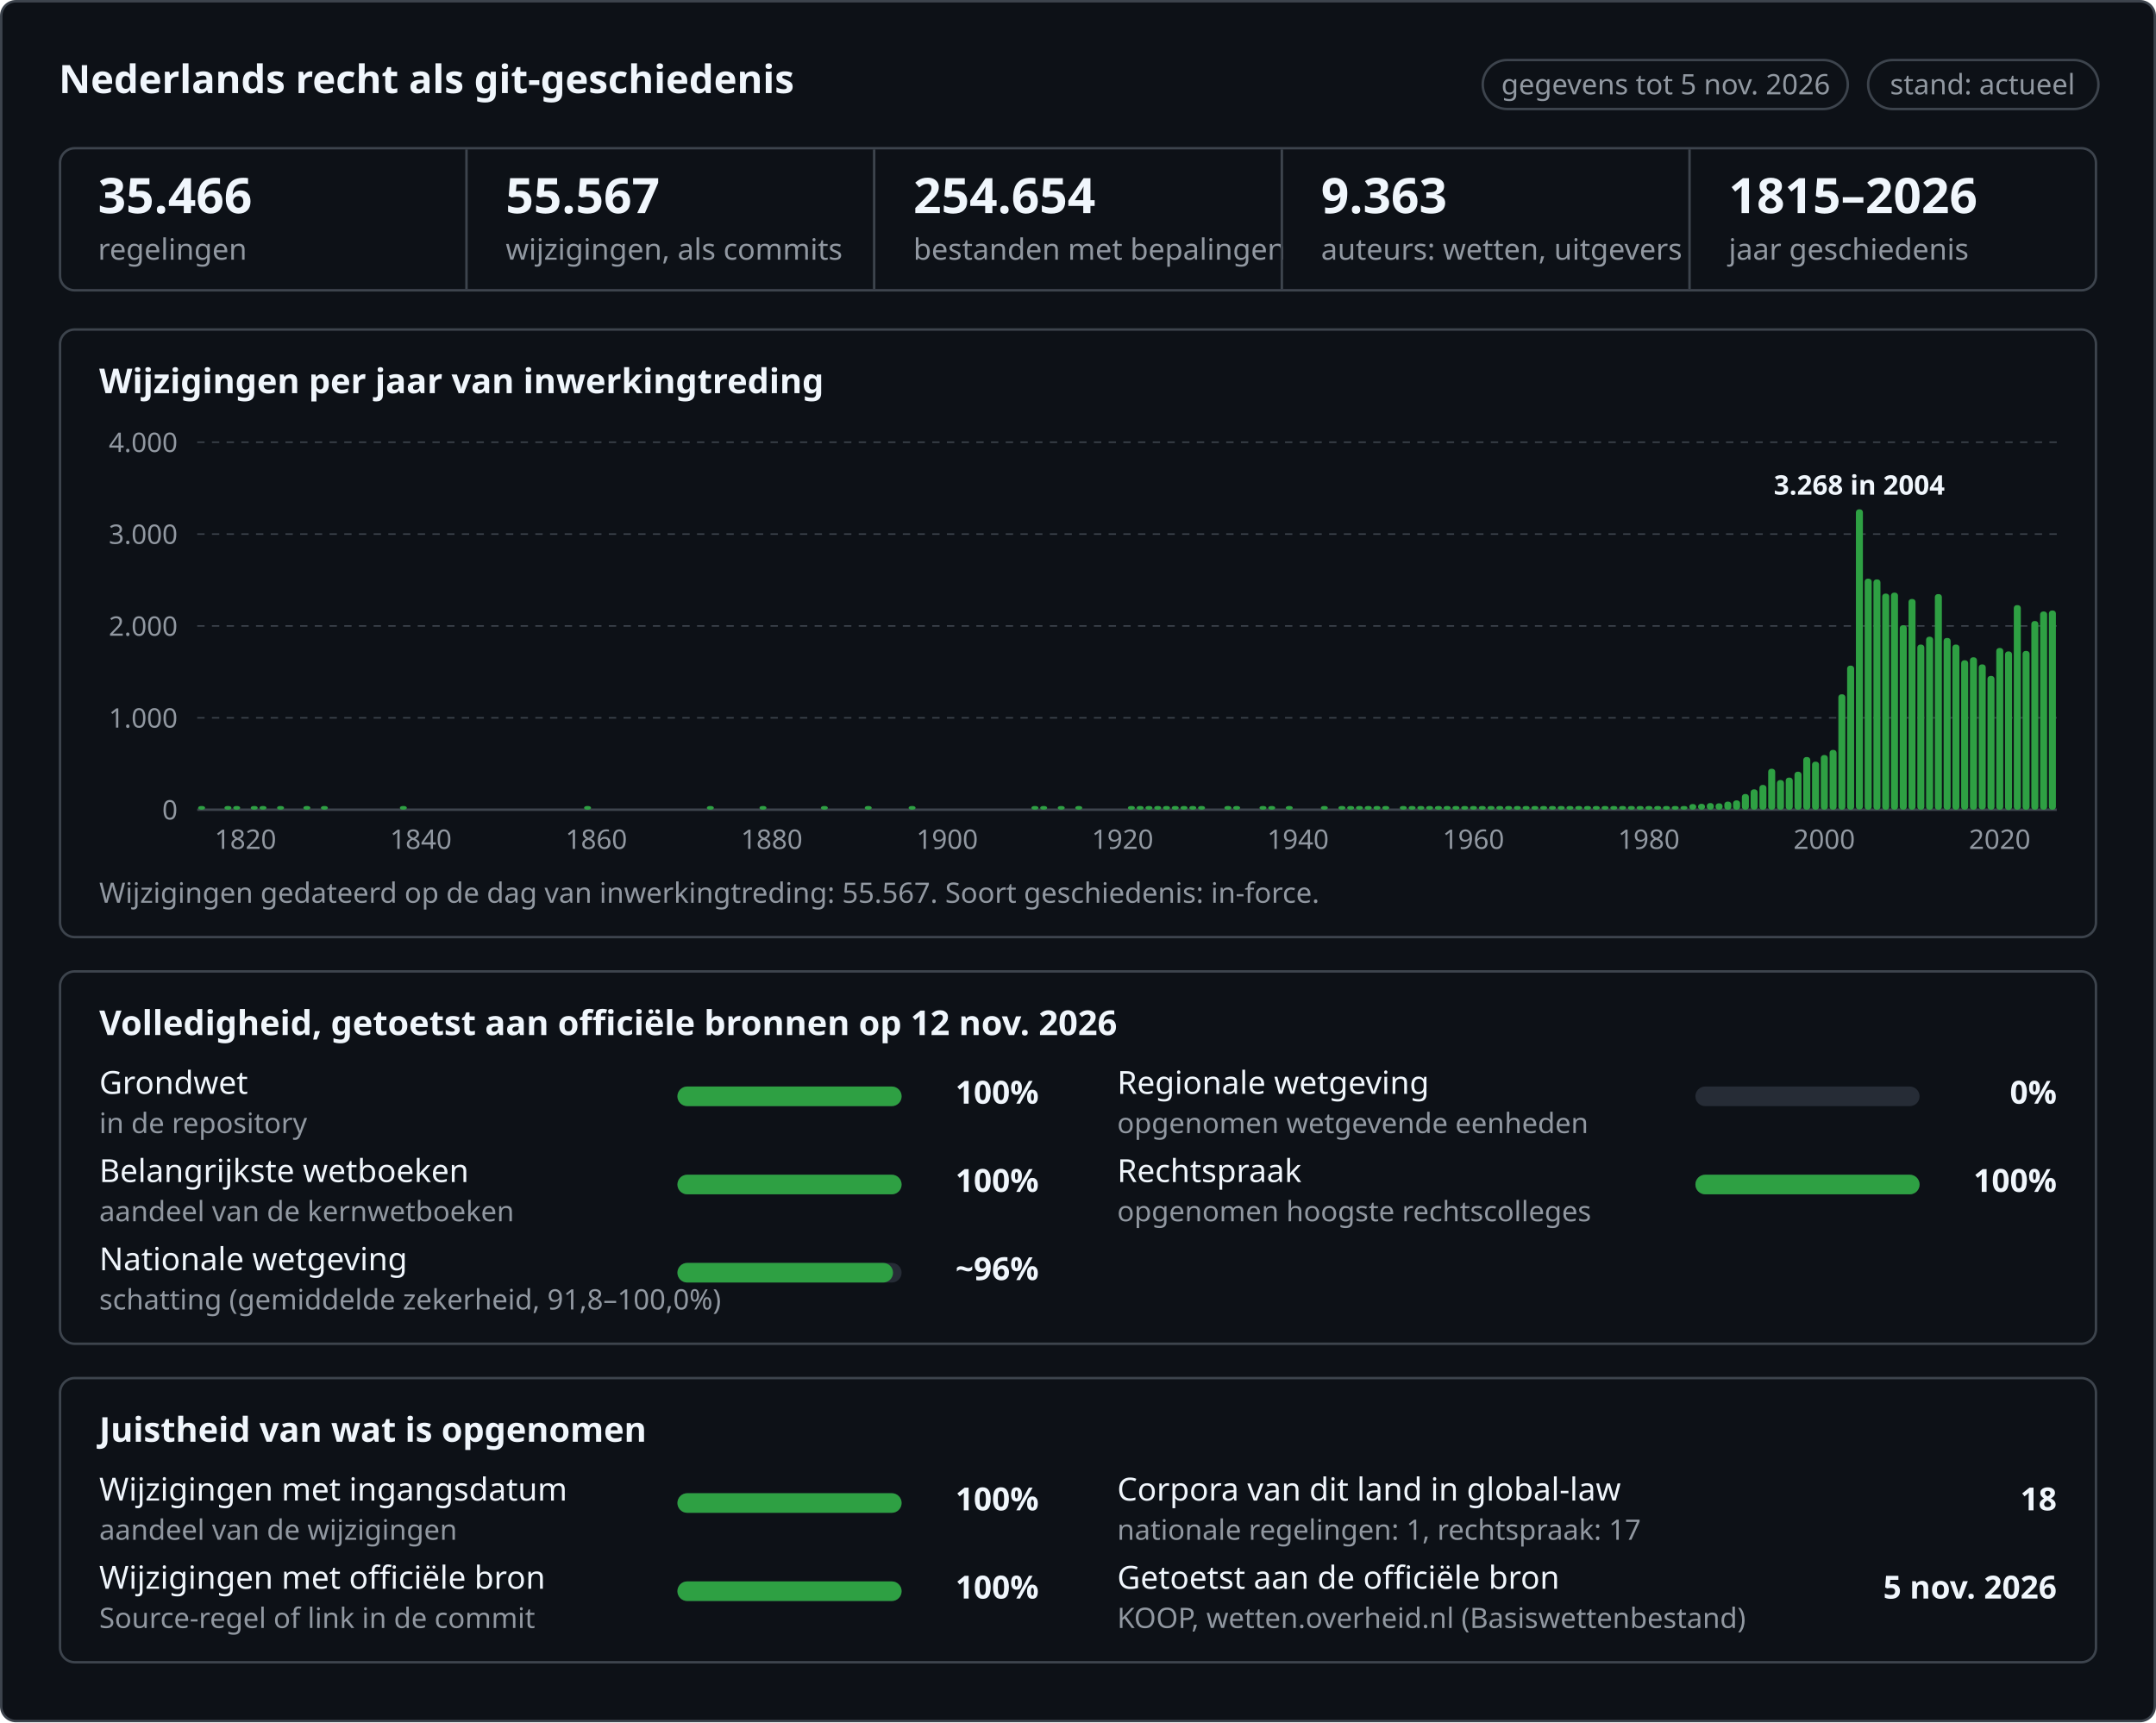
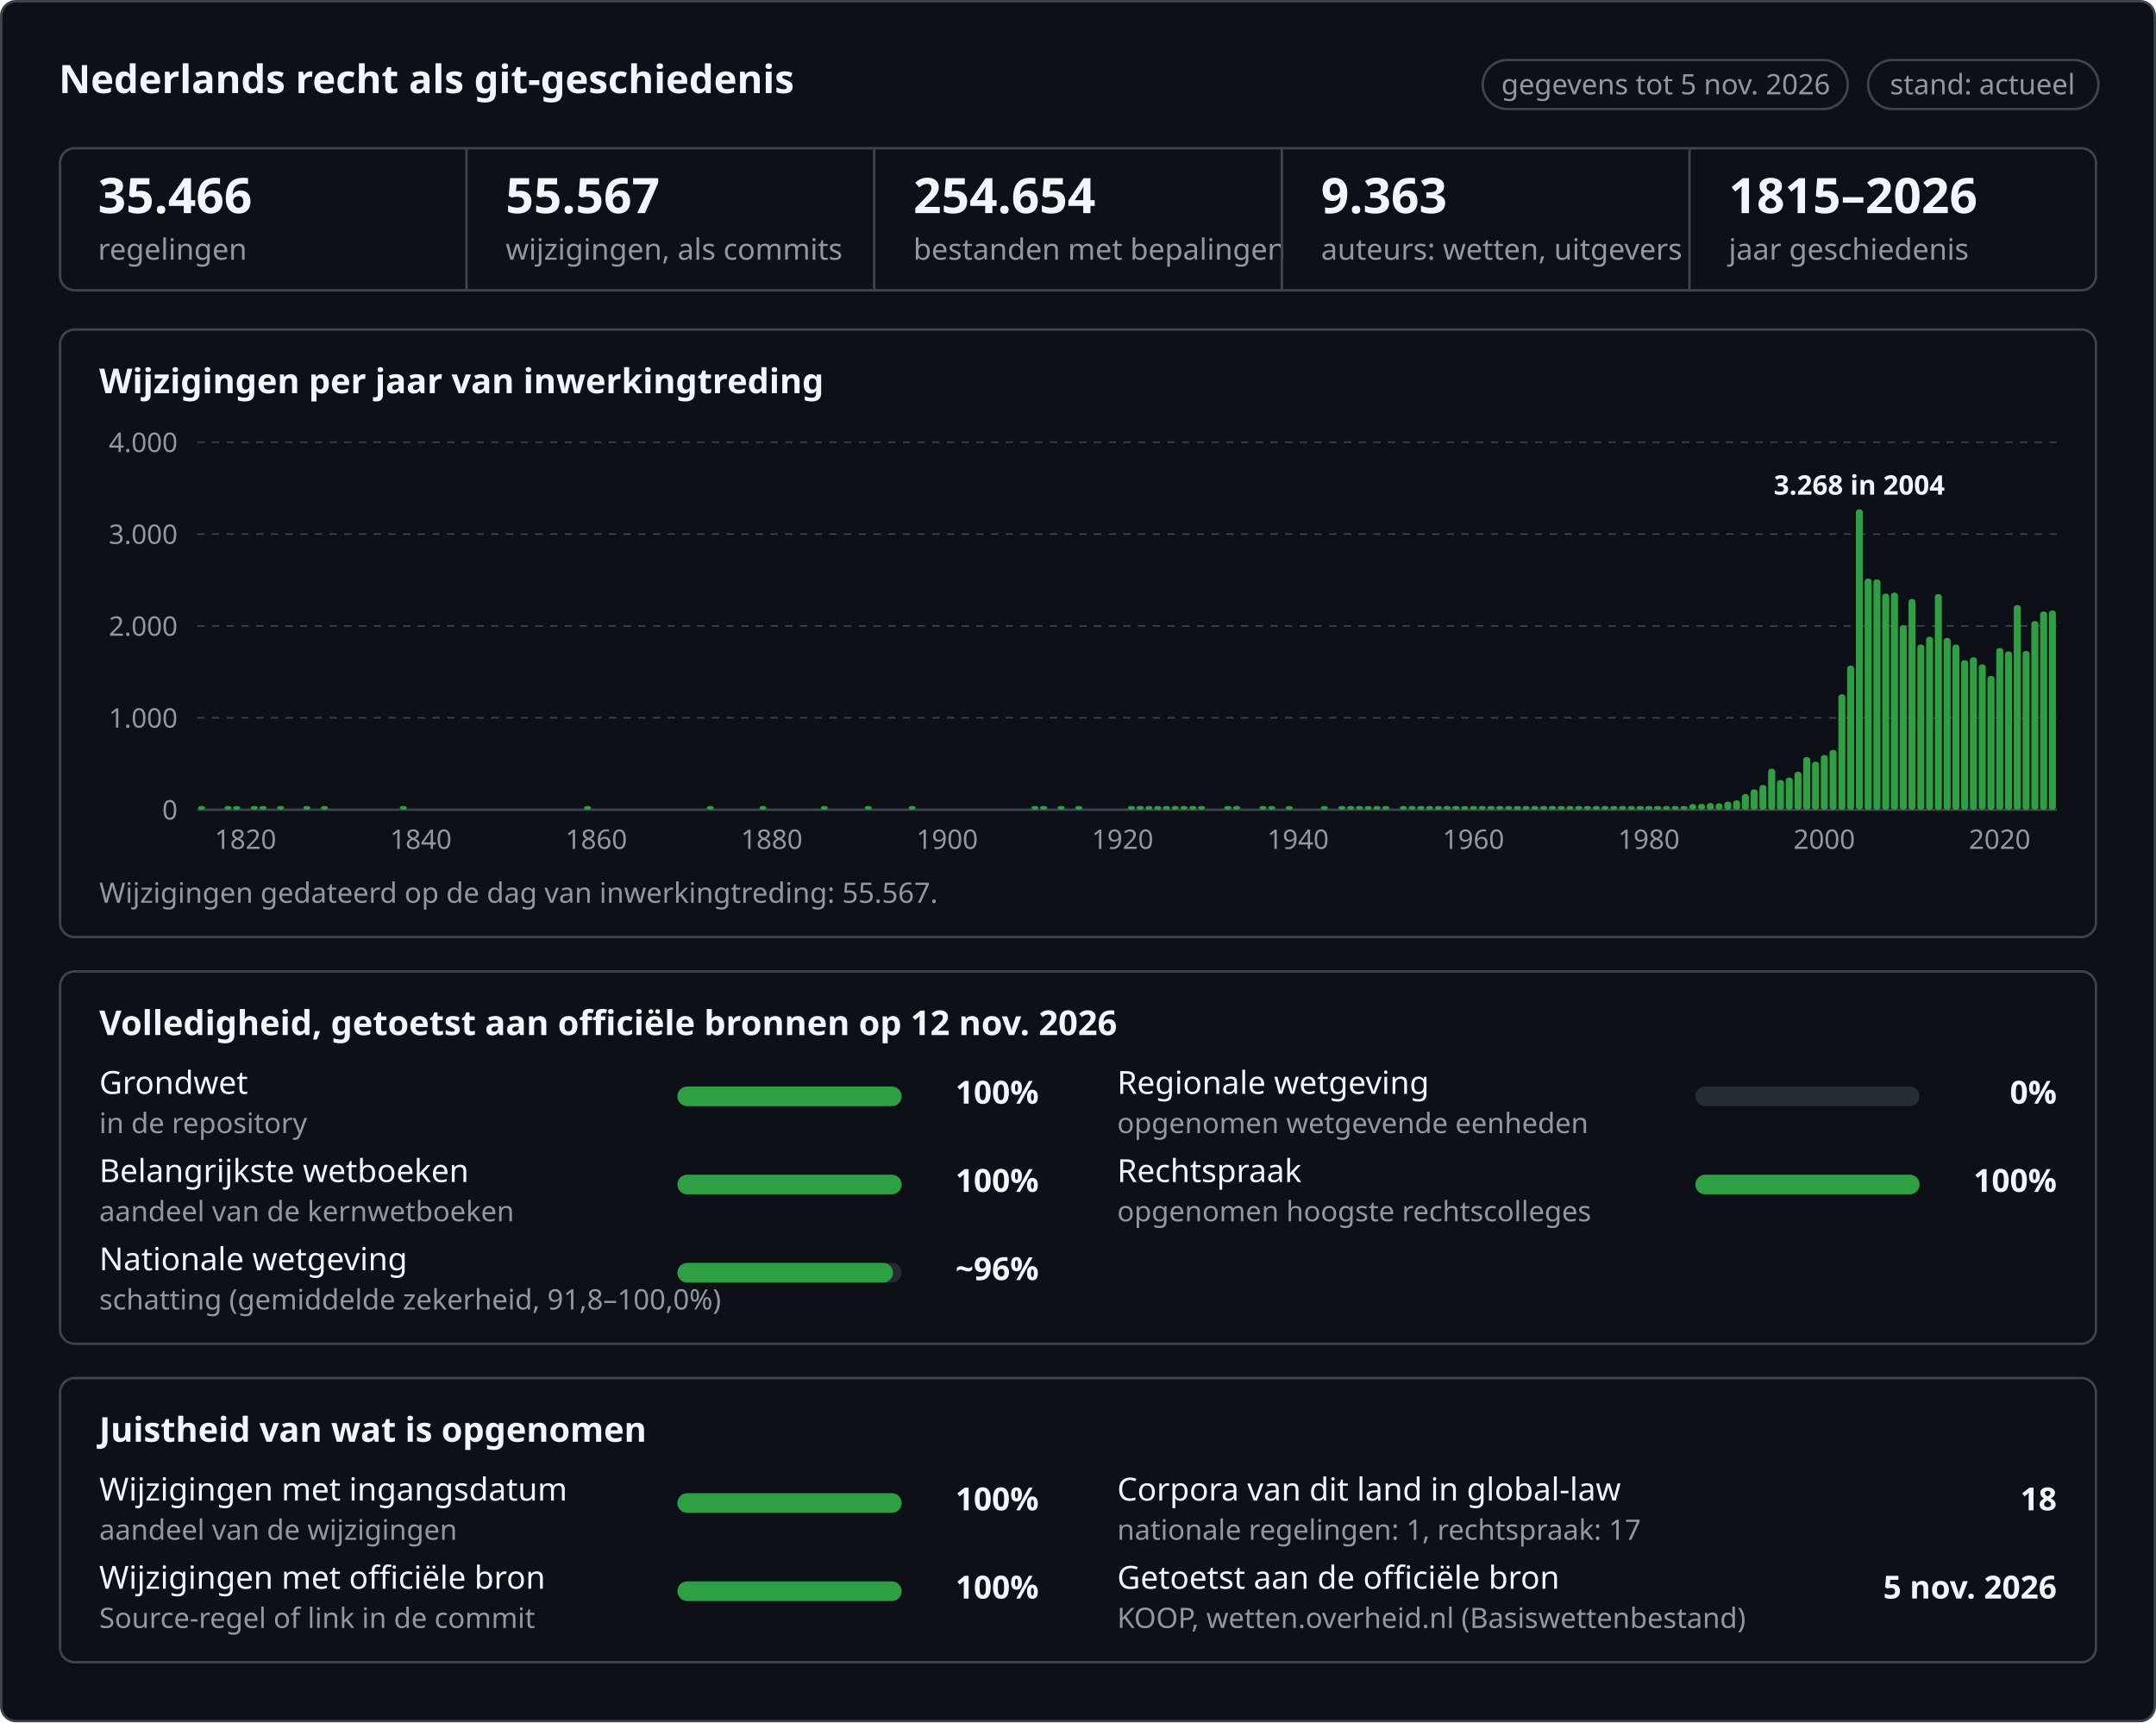
<svg xmlns="http://www.w3.org/2000/svg" width="880" height="703" viewBox="0 0 880 703" font-family="-apple-system,BlinkMacSystemFont,Segoe UI,Noto Sans,Helvetica,Arial,sans-serif">
  <rect x="0.5" y="0.5" width="879" height="702" rx="6" fill="#0d1117" stroke="#3d444d" />
  <text x="24" y="38" font-size="16" font-weight="600" fill="#f0f6fc">Nederlands recht als git-geschiedenis</text>
  <rect x="605.2" y="24.5" width="149" height="20" rx="10" fill="none" stroke="#3d444d" />
  <text x="679.9" y="38.5" font-size="11.5" font-weight="500" text-anchor="middle" fill="#9198a1">gegevens tot 5 nov. 2026</text>
  <rect x="762.5" y="24.5" width="94" height="20" rx="10" fill="none" stroke="#3d444d" />
  <text x="809.2" y="38.5" font-size="11.5" font-weight="500" text-anchor="middle" fill="#9198a1">stand: actueel</text>
  <rect x="24.5" y="60.5" width="831" height="58" rx="6" fill="#0d1117" stroke="#3d444d" />
  <text x="40.0" y="87" font-size="20" font-weight="600" fill="#f0f6fc">35.466</text>
  <text x="40.0" y="106" font-size="12" fill="#9198a1">regelingen</text>
  <line x1="190.4" y1="61" x2="190.4" y2="118" stroke="#3d444d" />
  <text x="206.4" y="87" font-size="20" font-weight="600" fill="#f0f6fc">55.567</text>
  <text x="206.4" y="106" font-size="12" fill="#9198a1">wijzigingen, als commits</text>
  <line x1="356.8" y1="61" x2="356.8" y2="118" stroke="#3d444d" />
  <text x="372.8" y="87" font-size="20" font-weight="600" fill="#f0f6fc">254.654</text>
  <text x="372.8" y="106" font-size="12" fill="#9198a1">bestanden met bepalingen</text>
  <line x1="523.2" y1="61" x2="523.2" y2="118" stroke="#3d444d" />
  <text x="539.2" y="87" font-size="20" font-weight="600" fill="#f0f6fc">9.363</text>
  <text x="539.2" y="106" font-size="12" fill="#9198a1">auteurs: wetten, uitgevers</text>
  <line x1="689.6" y1="61" x2="689.6" y2="118" stroke="#3d444d" />
  <text x="705.6" y="87" font-size="20" font-weight="600" fill="#f0f6fc">1815–2026</text>
  <text x="705.6" y="106" font-size="12" fill="#9198a1">jaar geschiedenis</text>
  <rect x="24.5" y="134.5" width="831" height="248" rx="6" fill="#0d1117" stroke="#3d444d" />
  <text x="40.5" y="160.5" font-size="14" font-weight="600" fill="#f0f6fc">Wijzigingen per jaar van inwerkingtreding</text>
  <line x1="80.5" y1="330.5" x2="839.5" y2="330.5" stroke="#3d444d" stroke-width="1" />
  <text x="72.5" y="334.5" font-size="11" text-anchor="end" fill="#9198a1">0</text>
  <line x1="80.5" y1="293.0" x2="839.5" y2="293.0" stroke="#3d444d" stroke-width="0.6" stroke-dasharray="3 3" />
  <text x="72.5" y="297.0" font-size="11" text-anchor="end" fill="#9198a1">1.000</text>
  <line x1="80.5" y1="255.5" x2="839.5" y2="255.5" stroke="#3d444d" stroke-width="0.6" stroke-dasharray="3 3" />
  <text x="72.5" y="259.5" font-size="11" text-anchor="end" fill="#9198a1">2.000</text>
  <line x1="80.5" y1="218.0" x2="839.5" y2="218.0" stroke="#3d444d" stroke-width="0.6" stroke-dasharray="3 3" />
  <text x="72.5" y="222.0" font-size="11" text-anchor="end" fill="#9198a1">3.000</text>
  <line x1="80.5" y1="180.5" x2="839.5" y2="180.5" stroke="#3d444d" stroke-width="0.6" stroke-dasharray="3 3" />
  <text x="72.5" y="184.5" font-size="11" text-anchor="end" fill="#9198a1">4.000</text>
  <rect x="80.86" y="329.0" width="2.86" height="1.5" rx="1.2" fill="#2ea043" />
  <rect x="91.60" y="329.0" width="2.86" height="1.5" rx="1.2" fill="#2ea043" />
  <rect x="95.18" y="329.0" width="2.86" height="1.5" rx="1.2" fill="#2ea043" />
  <text x="100.2" y="346.5" font-size="11" text-anchor="middle" fill="#9198a1">1820</text>
  <rect x="102.34" y="329.0" width="2.86" height="1.5" rx="1.2" fill="#2ea043" />
  <rect x="105.92" y="329.0" width="2.86" height="1.5" rx="1.2" fill="#2ea043" />
  <rect x="113.08" y="329.0" width="2.86" height="1.5" rx="1.2" fill="#2ea043" />
  <rect x="123.82" y="329.0" width="2.86" height="1.5" rx="1.2" fill="#2ea043" />
  <rect x="130.98" y="329.0" width="2.86" height="1.5" rx="1.2" fill="#2ea043" />
  <rect x="163.20" y="329.0" width="2.86" height="1.5" rx="1.2" fill="#2ea043" />
  <text x="171.8" y="346.5" font-size="11" text-anchor="middle" fill="#9198a1">1840</text>
  <rect x="238.39" y="329.0" width="2.86" height="1.5" rx="1.2" fill="#2ea043" />
  <text x="243.4" y="346.5" font-size="11" text-anchor="middle" fill="#9198a1">1860</text>
  <rect x="288.51" y="329.0" width="2.86" height="1.5" rx="1.2" fill="#2ea043" />
  <rect x="309.99" y="329.0" width="2.86" height="1.5" rx="1.2" fill="#2ea043" />
  <text x="315.0" y="346.5" font-size="11" text-anchor="middle" fill="#9198a1">1880</text>
  <rect x="335.05" y="329.0" width="2.86" height="1.5" rx="1.2" fill="#2ea043" />
  <rect x="352.95" y="329.0" width="2.86" height="1.5" rx="1.2" fill="#2ea043" />
  <rect x="370.85" y="329.0" width="2.86" height="1.5" rx="1.2" fill="#2ea043" />
  <text x="386.6" y="346.5" font-size="11" text-anchor="middle" fill="#9198a1">1900</text>
  <rect x="420.98" y="329.0" width="2.86" height="1.5" rx="1.2" fill="#2ea043" />
  <rect x="424.56" y="329.0" width="2.86" height="1.5" rx="1.2" fill="#2ea043" />
  <rect x="431.72" y="329.0" width="2.86" height="1.5" rx="1.2" fill="#2ea043" />
  <rect x="438.88" y="329.0" width="2.86" height="1.5" rx="1.2" fill="#2ea043" />
  <text x="458.2" y="346.5" font-size="11" text-anchor="middle" fill="#9198a1">1920</text>
  <rect x="460.36" y="329.0" width="2.86" height="1.5" rx="1.2" fill="#2ea043" />
  <rect x="463.94" y="329.0" width="2.86" height="1.5" rx="1.2" fill="#2ea043" />
  <rect x="467.52" y="329.0" width="2.86" height="1.5" rx="1.2" fill="#2ea043" />
  <rect x="471.10" y="329.0" width="2.86" height="1.5" rx="1.2" fill="#2ea043" />
  <rect x="474.68" y="329.0" width="2.86" height="1.5" rx="1.2" fill="#2ea043" />
  <rect x="478.26" y="329.0" width="2.86" height="1.5" rx="1.2" fill="#2ea043" />
  <rect x="481.84" y="329.0" width="2.86" height="1.5" rx="1.2" fill="#2ea043" />
  <rect x="485.42" y="329.0" width="2.86" height="1.5" rx="1.2" fill="#2ea043" />
  <rect x="489.00" y="329.0" width="2.86" height="1.5" rx="1.2" fill="#2ea043" />
  <rect x="499.74" y="329.0" width="2.86" height="1.5" rx="1.2" fill="#2ea043" />
  <rect x="503.32" y="329.0" width="2.86" height="1.5" rx="1.2" fill="#2ea043" />
  <rect x="514.06" y="329.0" width="2.86" height="1.5" rx="1.2" fill="#2ea043" />
  <rect x="517.64" y="329.0" width="2.86" height="1.5" rx="1.2" fill="#2ea043" />
  <rect x="524.80" y="329.0" width="2.86" height="1.5" rx="1.2" fill="#2ea043" />
  <text x="529.8" y="346.5" font-size="11" text-anchor="middle" fill="#9198a1">1940</text>
  <rect x="539.12" y="329.0" width="2.86" height="1.5" rx="1.2" fill="#2ea043" />
  <rect x="546.28" y="329.0" width="2.86" height="1.5" rx="1.2" fill="#2ea043" />
  <rect x="549.86" y="329.0" width="2.86" height="1.5" rx="1.2" fill="#2ea043" />
  <rect x="553.44" y="329.0" width="2.86" height="1.5" rx="1.2" fill="#2ea043" />
  <rect x="557.02" y="329.0" width="2.86" height="1.5" rx="1.2" fill="#2ea043" />
  <rect x="560.60" y="329.0" width="2.86" height="1.5" rx="1.2" fill="#2ea043" />
  <rect x="564.18" y="329.0" width="2.86" height="1.5" rx="1.2" fill="#2ea043" />
  <rect x="571.34" y="329.0" width="2.86" height="1.5" rx="1.2" fill="#2ea043" />
  <rect x="574.92" y="329.0" width="2.86" height="1.5" rx="1.2" fill="#2ea043" />
  <rect x="578.50" y="329.0" width="2.86" height="1.5" rx="1.2" fill="#2ea043" />
  <rect x="582.08" y="329.0" width="2.86" height="1.5" rx="1.2" fill="#2ea043" />
  <rect x="585.66" y="329.0" width="2.86" height="1.5" rx="1.2" fill="#2ea043" />
  <rect x="589.24" y="329.0" width="2.86" height="1.5" rx="1.2" fill="#2ea043" />
  <rect x="592.83" y="329.0" width="2.86" height="1.5" rx="1.2" fill="#2ea043" />
  <rect x="596.41" y="329.0" width="2.86" height="1.5" rx="1.2" fill="#2ea043" />
  <rect x="599.99" y="329.0" width="2.86" height="1.5" rx="1.2" fill="#2ea043" />
  <text x="601.4" y="346.5" font-size="11" text-anchor="middle" fill="#9198a1">1960</text>
  <rect x="603.57" y="329.0" width="2.86" height="1.5" rx="1.2" fill="#2ea043" />
  <rect x="607.15" y="329.0" width="2.86" height="1.5" rx="1.2" fill="#2ea043" />
  <rect x="610.73" y="329.0" width="2.86" height="1.5" rx="1.2" fill="#2ea043" />
  <rect x="614.31" y="329.0" width="2.86" height="1.5" rx="1.2" fill="#2ea043" />
  <rect x="617.89" y="329.0" width="2.86" height="1.5" rx="1.2" fill="#2ea043" />
  <rect x="621.47" y="329.0" width="2.86" height="1.5" rx="1.2" fill="#2ea043" />
  <rect x="625.05" y="329.0" width="2.86" height="1.5" rx="1.2" fill="#2ea043" />
  <rect x="628.63" y="329.0" width="2.86" height="1.5" rx="1.2" fill="#2ea043" />
  <rect x="632.21" y="329.0" width="2.86" height="1.5" rx="1.2" fill="#2ea043" />
  <rect x="635.79" y="329.0" width="2.86" height="1.5" rx="1.2" fill="#2ea043" />
  <rect x="639.37" y="329.0" width="2.86" height="1.5" rx="1.2" fill="#2ea043" />
  <rect x="642.95" y="329.0" width="2.86" height="1.5" rx="1.2" fill="#2ea043" />
  <rect x="646.53" y="329.0" width="2.86" height="1.5" rx="1.2" fill="#2ea043" />
  <rect x="650.11" y="329.0" width="2.86" height="1.5" rx="1.2" fill="#2ea043" />
  <rect x="653.69" y="329.0" width="2.86" height="1.5" rx="1.2" fill="#2ea043" />
  <rect x="657.27" y="329.0" width="2.86" height="1.5" rx="1.2" fill="#2ea043" />
  <rect x="660.85" y="329.0" width="2.86" height="1.5" rx="1.2" fill="#2ea043" />
  <rect x="664.43" y="329.0" width="2.86" height="1.5" rx="1.2" fill="#2ea043" />
  <rect x="668.01" y="329.0" width="2.86" height="1.5" rx="1.2" fill="#2ea043" />
  <rect x="671.59" y="329.0" width="2.86" height="1.5" rx="1.2" fill="#2ea043" />
  <text x="673.0" y="346.5" font-size="11" text-anchor="middle" fill="#9198a1">1980</text>
  <rect x="675.17" y="329.0" width="2.86" height="1.5" rx="1.2" fill="#2ea043" />
  <rect x="678.75" y="329.0" width="2.86" height="1.5" rx="1.2" fill="#2ea043" />
  <rect x="682.33" y="329.0" width="2.86" height="1.5" rx="1.2" fill="#2ea043" />
  <rect x="685.91" y="329.0" width="2.86" height="1.5" rx="1.2" fill="#2ea043" />
  <rect x="689.49" y="328.2" width="2.86" height="2.3" rx="1.2" fill="#2ea043" />
  <rect x="693.07" y="328.1" width="2.86" height="2.4" rx="1.2" fill="#2ea043" />
  <rect x="696.65" y="327.8" width="2.86" height="2.7" rx="1.2" fill="#2ea043" />
  <rect x="700.23" y="327.9" width="2.86" height="2.6" rx="1.2" fill="#2ea043" />
  <rect x="703.81" y="327.2" width="2.86" height="3.3" rx="1.2" fill="#2ea043" />
  <rect x="707.39" y="326.7" width="2.86" height="3.8" rx="1.2" fill="#2ea043" />
  <rect x="710.97" y="324.1" width="2.86" height="6.4" rx="1.2" fill="#2ea043" />
  <rect x="714.55" y="322.2" width="2.86" height="8.3" rx="1.2" fill="#2ea043" />
  <rect x="718.13" y="320.4" width="2.86" height="10.1" rx="1.2" fill="#2ea043" />
  <rect x="721.71" y="313.8" width="2.86" height="16.7" rx="1.2" fill="#2ea043" />
  <rect x="725.29" y="318.4" width="2.86" height="12.1" rx="1.2" fill="#2ea043" />
  <rect x="728.87" y="317.4" width="2.86" height="13.1" rx="1.2" fill="#2ea043" />
  <rect x="732.45" y="315.0" width="2.86" height="15.5" rx="1.2" fill="#2ea043" />
  <rect x="736.03" y="309.0" width="2.86" height="21.5" rx="1.2" fill="#2ea043" />
  <rect x="739.61" y="310.9" width="2.86" height="19.6" rx="1.2" fill="#2ea043" />
  <rect x="743.19" y="308.2" width="2.86" height="22.3" rx="1.2" fill="#2ea043" />
  <text x="744.6" y="346.5" font-size="11" text-anchor="middle" fill="#9198a1">2000</text>
  <rect x="746.77" y="306.1" width="2.86" height="24.4" rx="1.2" fill="#2ea043" />
  <rect x="750.35" y="283.4" width="2.86" height="47.1" rx="1.2" fill="#2ea043" />
  <rect x="753.93" y="271.7" width="2.86" height="58.8" rx="1.2" fill="#2ea043" />
  <rect x="757.51" y="207.9" width="2.86" height="122.5" rx="1.2" fill="#2ea043" />
  <text x="758.9" y="201.9" font-size="11" font-weight="600" text-anchor="middle" fill="#f0f6fc">3.268 in 2004</text>
  <rect x="761.09" y="236.2" width="2.86" height="94.3" rx="1.2" fill="#2ea043" />
  <rect x="764.67" y="236.5" width="2.86" height="94.0" rx="1.2" fill="#2ea043" />
  <rect x="768.25" y="242.3" width="2.86" height="88.2" rx="1.2" fill="#2ea043" />
  <rect x="771.83" y="241.9" width="2.86" height="88.6" rx="1.2" fill="#2ea043" />
  <rect x="775.41" y="255.2" width="2.86" height="75.3" rx="1.2" fill="#2ea043" />
  <rect x="778.99" y="244.5" width="2.86" height="86.0" rx="1.2" fill="#2ea043" />
  <rect x="782.58" y="263.1" width="2.86" height="67.4" rx="1.2" fill="#2ea043" />
  <rect x="786.16" y="259.9" width="2.86" height="70.6" rx="1.2" fill="#2ea043" />
  <rect x="789.74" y="242.5" width="2.86" height="88.0" rx="1.2" fill="#2ea043" />
  <rect x="793.32" y="260.4" width="2.86" height="70.1" rx="1.2" fill="#2ea043" />
  <rect x="796.90" y="263.1" width="2.86" height="67.4" rx="1.2" fill="#2ea043" />
  <rect x="800.48" y="269.5" width="2.86" height="61.0" rx="1.2" fill="#2ea043" />
  <rect x="804.06" y="268.3" width="2.86" height="62.2" rx="1.2" fill="#2ea043" />
  <rect x="807.64" y="271.2" width="2.86" height="59.2" rx="1.2" fill="#2ea043" />
  <rect x="811.22" y="275.9" width="2.86" height="54.6" rx="1.2" fill="#2ea043" />
  <rect x="814.80" y="264.5" width="2.86" height="66.0" rx="1.2" fill="#2ea043" />
  <text x="816.2" y="346.5" font-size="11" text-anchor="middle" fill="#9198a1">2020</text>
  <rect x="818.38" y="265.9" width="2.86" height="64.7" rx="1.2" fill="#2ea043" />
  <rect x="821.96" y="247.0" width="2.86" height="83.5" rx="1.2" fill="#2ea043" />
  <rect x="825.54" y="265.7" width="2.86" height="64.8" rx="1.2" fill="#2ea043" />
  <rect x="829.12" y="253.5" width="2.86" height="77.0" rx="1.2" fill="#2ea043" />
  <rect x="832.70" y="249.6" width="2.86" height="80.9" rx="1.2" fill="#2ea043" />
  <rect x="836.28" y="249.2" width="2.86" height="81.3" rx="1.2" fill="#2ea043" />
-   <text x="40.5" y="368.5" font-size="11.5" fill="#9198a1">Wijzigingen gedateerd op de dag van inwerkingtreding: 55.567. Soort geschiedenis: in-force.</text>
+   <text x="40.5" y="368.5" font-size="11.5" fill="#9198a1">Wijzigingen gedateerd op de dag van inwerkingtreding: 55.567.</text>
  <rect x="24.5" y="396.5" width="831" height="152" rx="6" fill="#0d1117" stroke="#3d444d" />
  <text x="40.5" y="422.5" font-size="14" font-weight="600" fill="#f0f6fc">Volledigheid, getoetst aan officiële bronnen op 12 nov. 2026</text>
  <text x="40.5" y="446.5" font-size="13" fill="#f0f6fc">Grondwet</text>
  <text x="40.5" y="462.5" font-size="11.5" fill="#9198a1">in de repository</text>
  <g>
    <rect x="276.5" y="443.5" width="91.5" height="8" rx="4" fill="#262c36" />
    <rect x="276.5" y="443.5" width="91.5" height="8" rx="4" fill="#2ea043" />
  </g>
  <text x="424.0" y="450.5" font-size="13" font-weight="600" text-anchor="end" fill="#f0f6fc">100%</text>
  <text x="40.5" y="482.5" font-size="13" fill="#f0f6fc">Belangrijkste wetboeken</text>
  <text x="40.5" y="498.5" font-size="11.5" fill="#9198a1">aandeel van de kernwetboeken</text>
  <g>
    <rect x="276.5" y="479.5" width="91.5" height="8" rx="4" fill="#262c36" />
    <rect x="276.5" y="479.5" width="91.5" height="8" rx="4" fill="#2ea043" />
  </g>
  <text x="424.0" y="486.5" font-size="13" font-weight="600" text-anchor="end" fill="#f0f6fc">100%</text>
  <text x="40.5" y="518.5" font-size="13" fill="#f0f6fc">Nationale wetgeving</text>
  <text x="40.5" y="534.5" font-size="11.5" fill="#9198a1">schatting (gemiddelde zekerheid, 91,8–100,0%)</text>
  <g>
    <rect x="276.5" y="515.5" width="91.5" height="8" rx="4" fill="#262c36" />
    <rect x="276.5" y="515.5" width="88.0" height="8" rx="4" fill="#2ea043" />
  </g>
  <text x="424.0" y="522.5" font-size="13" font-weight="600" text-anchor="end" fill="#f0f6fc">~96%</text>
  <text x="456.0" y="446.5" font-size="13" fill="#f0f6fc">Regionale wetgeving</text>
  <text x="456.0" y="462.5" font-size="11.5" fill="#9198a1">opgenomen wetgevende eenheden</text>
  <g>
    <rect x="692.0" y="443.5" width="91.5" height="8" rx="4" fill="#262c36" />
  </g>
  <text x="839.5" y="450.5" font-size="13" font-weight="600" text-anchor="end" fill="#f0f6fc">0%</text>
  <text x="456.0" y="482.5" font-size="13" fill="#f0f6fc">Rechtspraak</text>
  <text x="456.0" y="498.5" font-size="11.5" fill="#9198a1">opgenomen hoogste rechtscolleges</text>
  <g>
    <rect x="692.0" y="479.5" width="91.5" height="8" rx="4" fill="#262c36" />
    <rect x="692.0" y="479.5" width="91.5" height="8" rx="4" fill="#2ea043" />
  </g>
  <text x="839.5" y="486.5" font-size="13" font-weight="600" text-anchor="end" fill="#f0f6fc">100%</text>
  <rect x="24.5" y="562.5" width="831" height="116" rx="6" fill="#0d1117" stroke="#3d444d" />
  <text x="40.5" y="588.5" font-size="14" font-weight="600" fill="#f0f6fc">Juistheid van wat is opgenomen</text>
  <text x="40.5" y="612.5" font-size="13" fill="#f0f6fc">Wijzigingen met ingangsdatum</text>
  <text x="40.5" y="628.5" font-size="11.5" fill="#9198a1">aandeel van de wijzigingen</text>
  <g>
    <rect x="276.5" y="609.5" width="91.5" height="8" rx="4" fill="#262c36" />
    <rect x="276.5" y="609.5" width="91.5" height="8" rx="4" fill="#2ea043" />
  </g>
  <text x="424.0" y="616.5" font-size="13" font-weight="600" text-anchor="end" fill="#f0f6fc">100%</text>
  <text x="40.5" y="648.5" font-size="13" fill="#f0f6fc">Wijzigingen met officiële bron</text>
  <text x="40.5" y="664.5" font-size="11.5" fill="#9198a1">Source-regel of link in de commit</text>
  <g>
    <rect x="276.5" y="645.5" width="91.5" height="8" rx="4" fill="#262c36" />
    <rect x="276.5" y="645.5" width="91.5" height="8" rx="4" fill="#2ea043" />
  </g>
  <text x="424.0" y="652.5" font-size="13" font-weight="600" text-anchor="end" fill="#f0f6fc">100%</text>
  <text x="456.0" y="612.5" font-size="13" fill="#f0f6fc">Corpora van dit land in global-law</text>
  <text x="456.0" y="628.5" font-size="11.5" fill="#9198a1">nationale regelingen: 1, rechtspraak: 17</text>
  <text x="839.5" y="616.5" font-size="13" font-weight="600" text-anchor="end" fill="#f0f6fc">18</text>
  <text x="456.0" y="648.5" font-size="13" fill="#f0f6fc">Getoetst aan de officiële bron</text>
  <text x="456.0" y="664.5" font-size="11.5" fill="#9198a1">KOOP, wetten.overheid.nl (Basiswettenbestand)</text>
  <text x="839.5" y="652.5" font-size="13" font-weight="600" text-anchor="end" fill="#f0f6fc">5 nov. 2026</text>
</svg>
